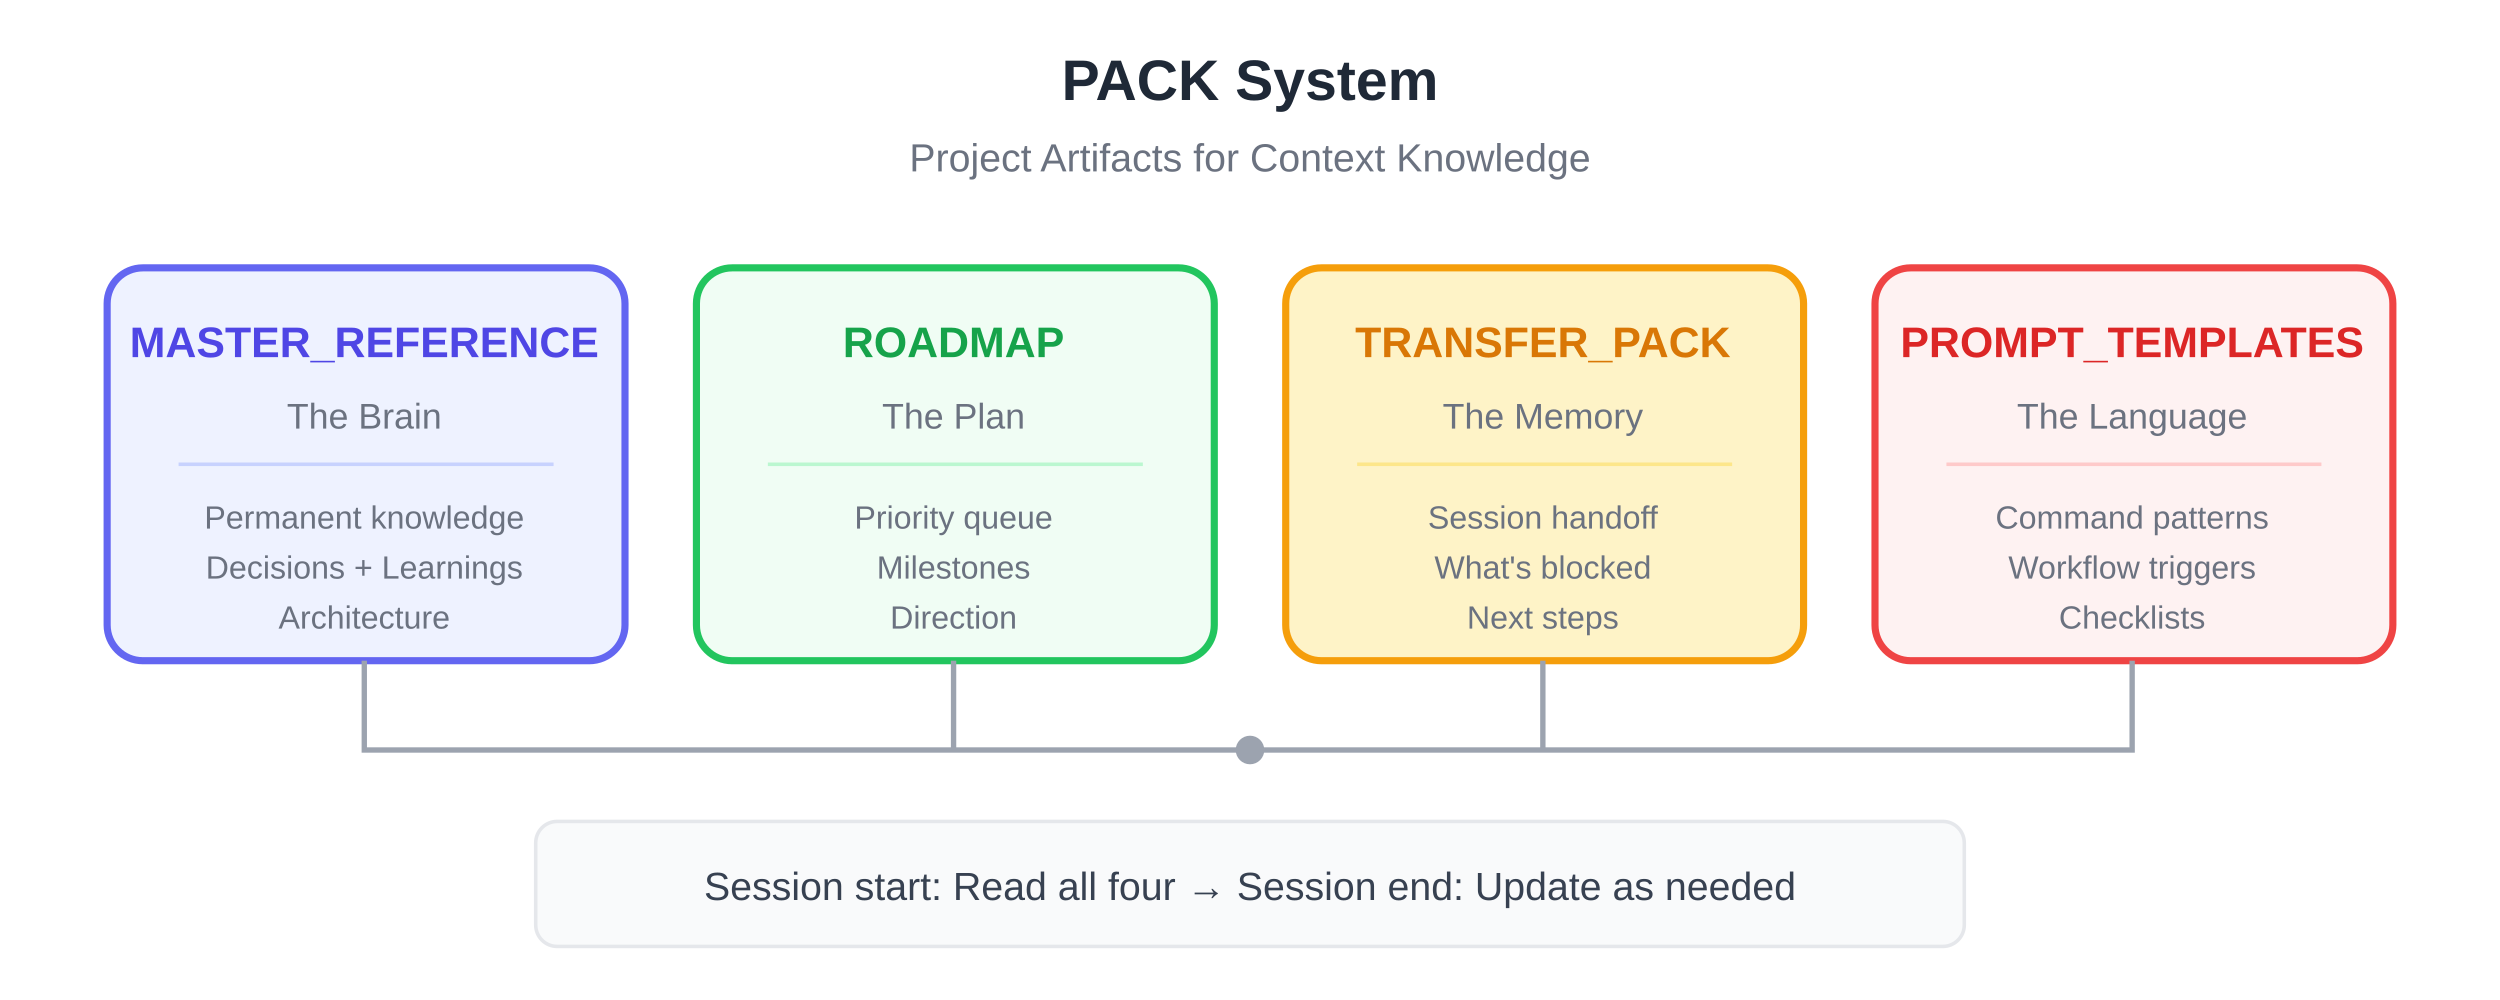
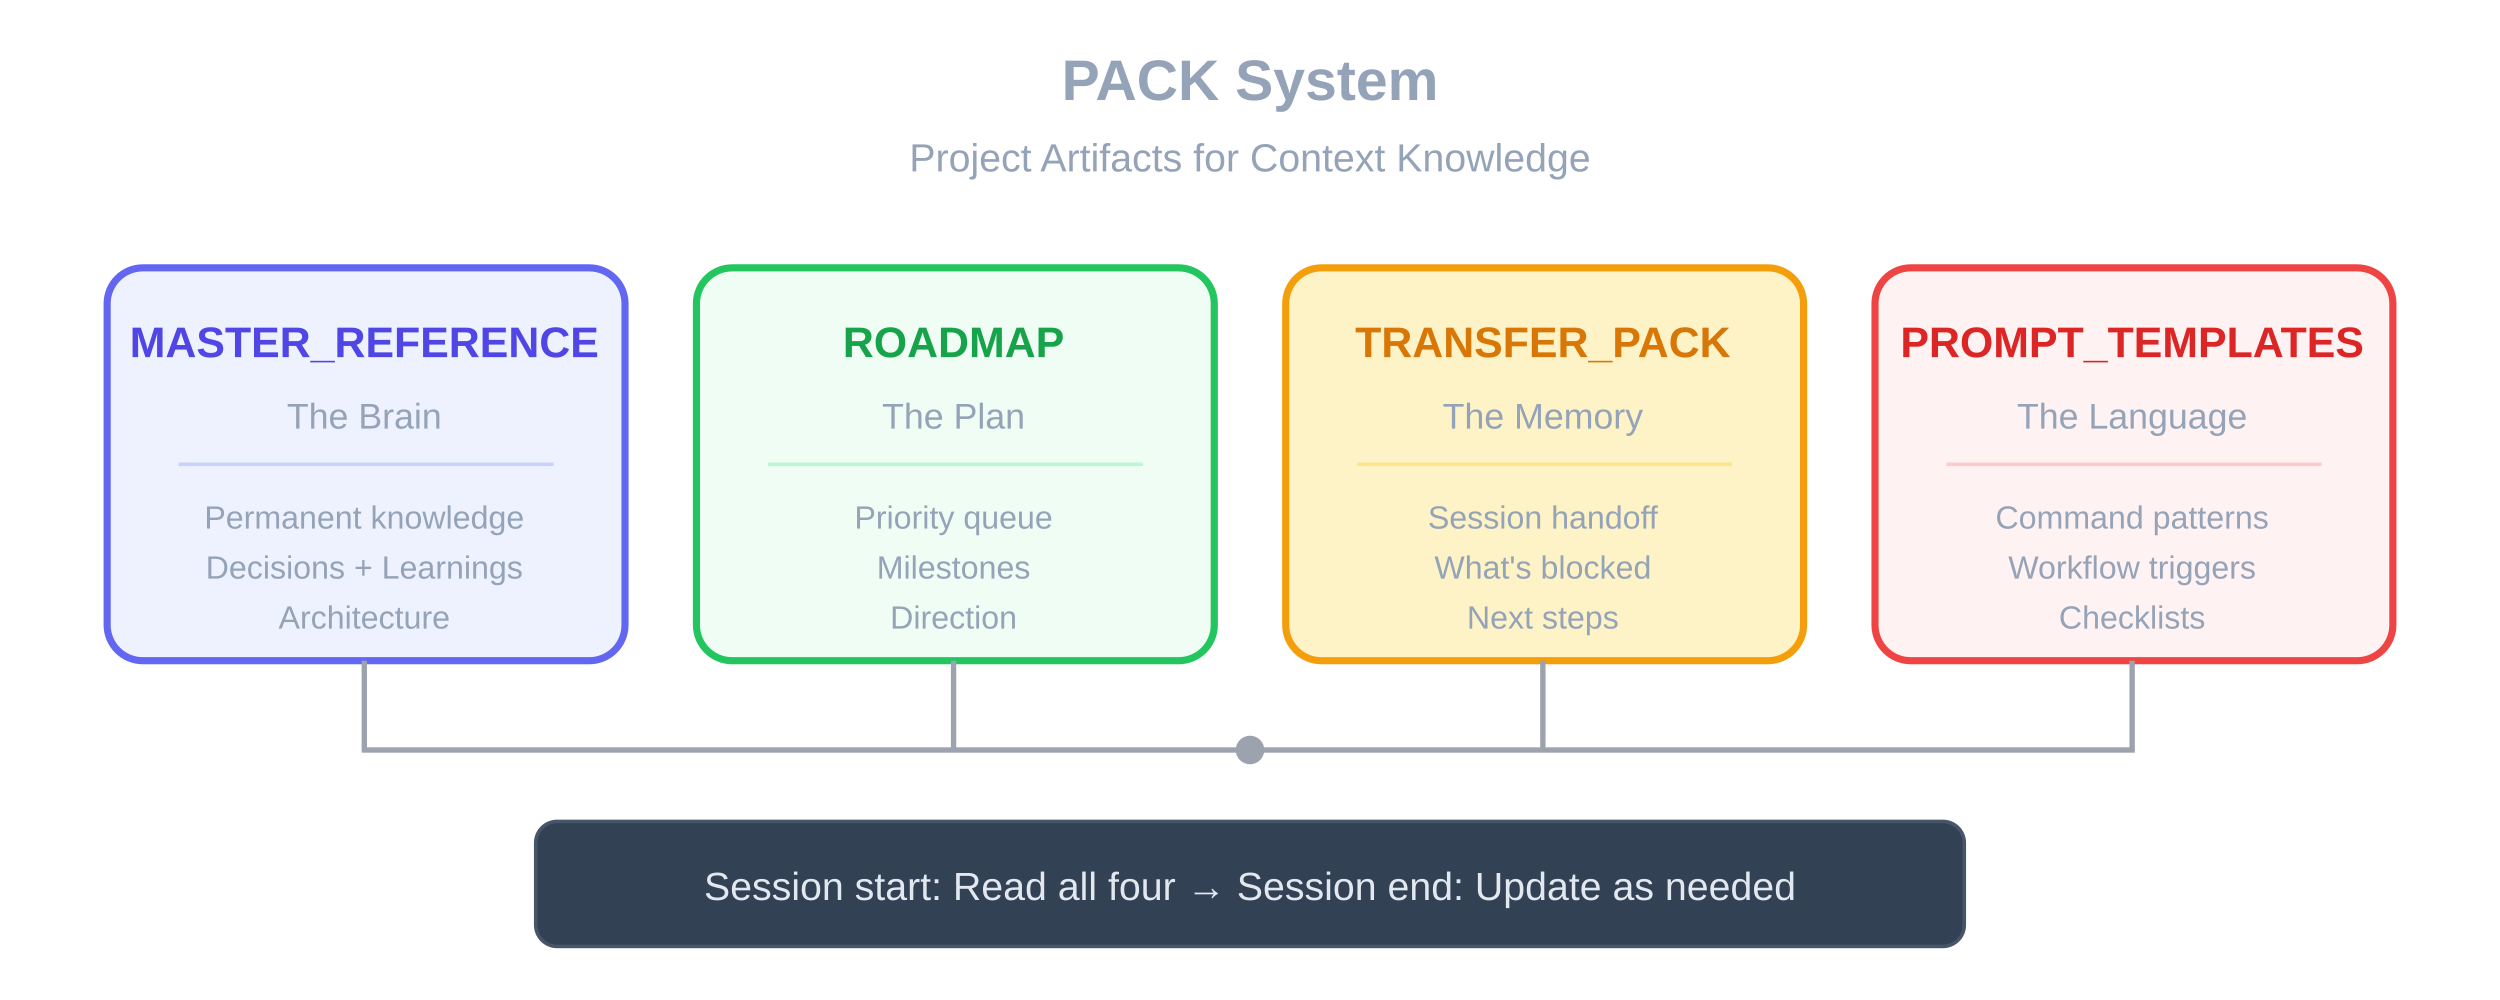
<svg xmlns="http://www.w3.org/2000/svg" viewBox="0 0 700 280" width="700" height="280">
  <rect width="700" height="280" fill="none" />
-   <text x="350" y="28" text-anchor="middle" font-family="system-ui, Arial" font-size="16" font-weight="600" fill="#1F2937">PACK System</text>
-   <text x="350" y="48" text-anchor="middle" font-family="system-ui, Arial" font-size="11" fill="#6B7280">Project Artifacts for Context Knowledge</text>
+   <text x="350" y="28" text-anchor="middle" font-family="system-ui, Arial" font-size="16" font-weight="600" fill="#94A3B8">PACK System</text>
+   <text x="350" y="48" text-anchor="middle" font-family="system-ui, Arial" font-size="11" fill="#94A3B8">Project Artifacts for Context Knowledge</text>
  <rect x="30" y="75" width="145" height="110" rx="10" fill="#EEF2FF" stroke="#6366F1" stroke-width="2" />
  <text x="102" y="100" text-anchor="middle" font-family="system-ui, Arial" font-size="12" font-weight="600" fill="#4F46E5">MASTER_REFERENCE</text>
-   <text x="102" y="120" text-anchor="middle" font-family="system-ui, Arial" font-size="10" fill="#6B7280">The Brain</text>
+   <text x="102" y="120" text-anchor="middle" font-family="system-ui, Arial" font-size="10" fill="#94A3B8">The Brain</text>
  <line x1="50" y1="130" x2="155" y2="130" stroke="#C7D2FE" stroke-width="1" />
-   <text x="102" y="148" text-anchor="middle" font-family="system-ui, Arial" font-size="9" fill="#6B7280">Permanent knowledge</text>
-   <text x="102" y="162" text-anchor="middle" font-family="system-ui, Arial" font-size="9" fill="#6B7280">Decisions + Learnings</text>
-   <text x="102" y="176" text-anchor="middle" font-family="system-ui, Arial" font-size="9" fill="#6B7280">Architecture</text>
+   <text x="102" y="148" text-anchor="middle" font-family="system-ui, Arial" font-size="9" fill="#94A3B8">Permanent knowledge</text>
+   <text x="102" y="162" text-anchor="middle" font-family="system-ui, Arial" font-size="9" fill="#94A3B8">Decisions + Learnings</text>
+   <text x="102" y="176" text-anchor="middle" font-family="system-ui, Arial" font-size="9" fill="#94A3B8">Architecture</text>
  <rect x="195" y="75" width="145" height="110" rx="10" fill="#F0FDF4" stroke="#22C55E" stroke-width="2" />
  <text x="267" y="100" text-anchor="middle" font-family="system-ui, Arial" font-size="12" font-weight="600" fill="#16A34A">ROADMAP</text>
-   <text x="267" y="120" text-anchor="middle" font-family="system-ui, Arial" font-size="10" fill="#6B7280">The Plan</text>
+   <text x="267" y="120" text-anchor="middle" font-family="system-ui, Arial" font-size="10" fill="#94A3B8">The Plan</text>
  <line x1="215" y1="130" x2="320" y2="130" stroke="#BBF7D0" stroke-width="1" />
-   <text x="267" y="148" text-anchor="middle" font-family="system-ui, Arial" font-size="9" fill="#6B7280">Priority queue</text>
-   <text x="267" y="162" text-anchor="middle" font-family="system-ui, Arial" font-size="9" fill="#6B7280">Milestones</text>
-   <text x="267" y="176" text-anchor="middle" font-family="system-ui, Arial" font-size="9" fill="#6B7280">Direction</text>
+   <text x="267" y="148" text-anchor="middle" font-family="system-ui, Arial" font-size="9" fill="#94A3B8">Priority queue</text>
+   <text x="267" y="162" text-anchor="middle" font-family="system-ui, Arial" font-size="9" fill="#94A3B8">Milestones</text>
+   <text x="267" y="176" text-anchor="middle" font-family="system-ui, Arial" font-size="9" fill="#94A3B8">Direction</text>
  <rect x="360" y="75" width="145" height="110" rx="10" fill="#FEF3C7" stroke="#F59E0B" stroke-width="2" />
  <text x="432" y="100" text-anchor="middle" font-family="system-ui, Arial" font-size="12" font-weight="600" fill="#D97706">TRANSFER_PACK</text>
-   <text x="432" y="120" text-anchor="middle" font-family="system-ui, Arial" font-size="10" fill="#6B7280">The Memory</text>
+   <text x="432" y="120" text-anchor="middle" font-family="system-ui, Arial" font-size="10" fill="#94A3B8">The Memory</text>
  <line x1="380" y1="130" x2="485" y2="130" stroke="#FDE68A" stroke-width="1" />
-   <text x="432" y="148" text-anchor="middle" font-family="system-ui, Arial" font-size="9" fill="#6B7280">Session handoff</text>
-   <text x="432" y="162" text-anchor="middle" font-family="system-ui, Arial" font-size="9" fill="#6B7280">What's blocked</text>
-   <text x="432" y="176" text-anchor="middle" font-family="system-ui, Arial" font-size="9" fill="#6B7280">Next steps</text>
+   <text x="432" y="148" text-anchor="middle" font-family="system-ui, Arial" font-size="9" fill="#94A3B8">Session handoff</text>
+   <text x="432" y="162" text-anchor="middle" font-family="system-ui, Arial" font-size="9" fill="#94A3B8">What's blocked</text>
+   <text x="432" y="176" text-anchor="middle" font-family="system-ui, Arial" font-size="9" fill="#94A3B8">Next steps</text>
  <rect x="525" y="75" width="145" height="110" rx="10" fill="#FEF2F2" stroke="#EF4444" stroke-width="2" />
  <text x="597" y="100" text-anchor="middle" font-family="system-ui, Arial" font-size="12" font-weight="600" fill="#DC2626">PROMPT_TEMPLATES</text>
-   <text x="597" y="120" text-anchor="middle" font-family="system-ui, Arial" font-size="10" fill="#6B7280">The Language</text>
+   <text x="597" y="120" text-anchor="middle" font-family="system-ui, Arial" font-size="10" fill="#94A3B8">The Language</text>
  <line x1="545" y1="130" x2="650" y2="130" stroke="#FECACA" stroke-width="1" />
-   <text x="597" y="148" text-anchor="middle" font-family="system-ui, Arial" font-size="9" fill="#6B7280">Command patterns</text>
-   <text x="597" y="162" text-anchor="middle" font-family="system-ui, Arial" font-size="9" fill="#6B7280">Workflow triggers</text>
-   <text x="597" y="176" text-anchor="middle" font-family="system-ui, Arial" font-size="9" fill="#6B7280">Checklists</text>
+   <text x="597" y="148" text-anchor="middle" font-family="system-ui, Arial" font-size="9" fill="#94A3B8">Command patterns</text>
+   <text x="597" y="162" text-anchor="middle" font-family="system-ui, Arial" font-size="9" fill="#94A3B8">Workflow triggers</text>
+   <text x="597" y="176" text-anchor="middle" font-family="system-ui, Arial" font-size="9" fill="#94A3B8">Checklists</text>
  <path d="M102 185 L102 210 L350 210" stroke="#9CA3AF" stroke-width="1.5" fill="none" />
  <path d="M267 185 L267 210" stroke="#9CA3AF" stroke-width="1.5" fill="none" />
  <path d="M432 185 L432 210" stroke="#9CA3AF" stroke-width="1.5" fill="none" />
  <path d="M597 185 L597 210 L350 210" stroke="#9CA3AF" stroke-width="1.5" fill="none" />
  <circle cx="350" cy="210" r="4" fill="#9CA3AF" />
-   <rect x="150" y="230" width="400" height="35" rx="6" fill="#F9FAFB" stroke="#E5E7EB" stroke-width="1" />
-   <text x="350" y="252" text-anchor="middle" font-family="system-ui, Arial" font-size="11" fill="#374151">Session start: Read all four → Session end: Update as needed</text>
+   <rect x="150" y="230" width="400" height="35" rx="6" fill="#334155" stroke="#475569" stroke-width="1" />
+   <text x="350" y="252" text-anchor="middle" font-family="system-ui, Arial" font-size="11" fill="#E2E8F0">Session start: Read all four → Session end: Update as needed</text>
</svg>
